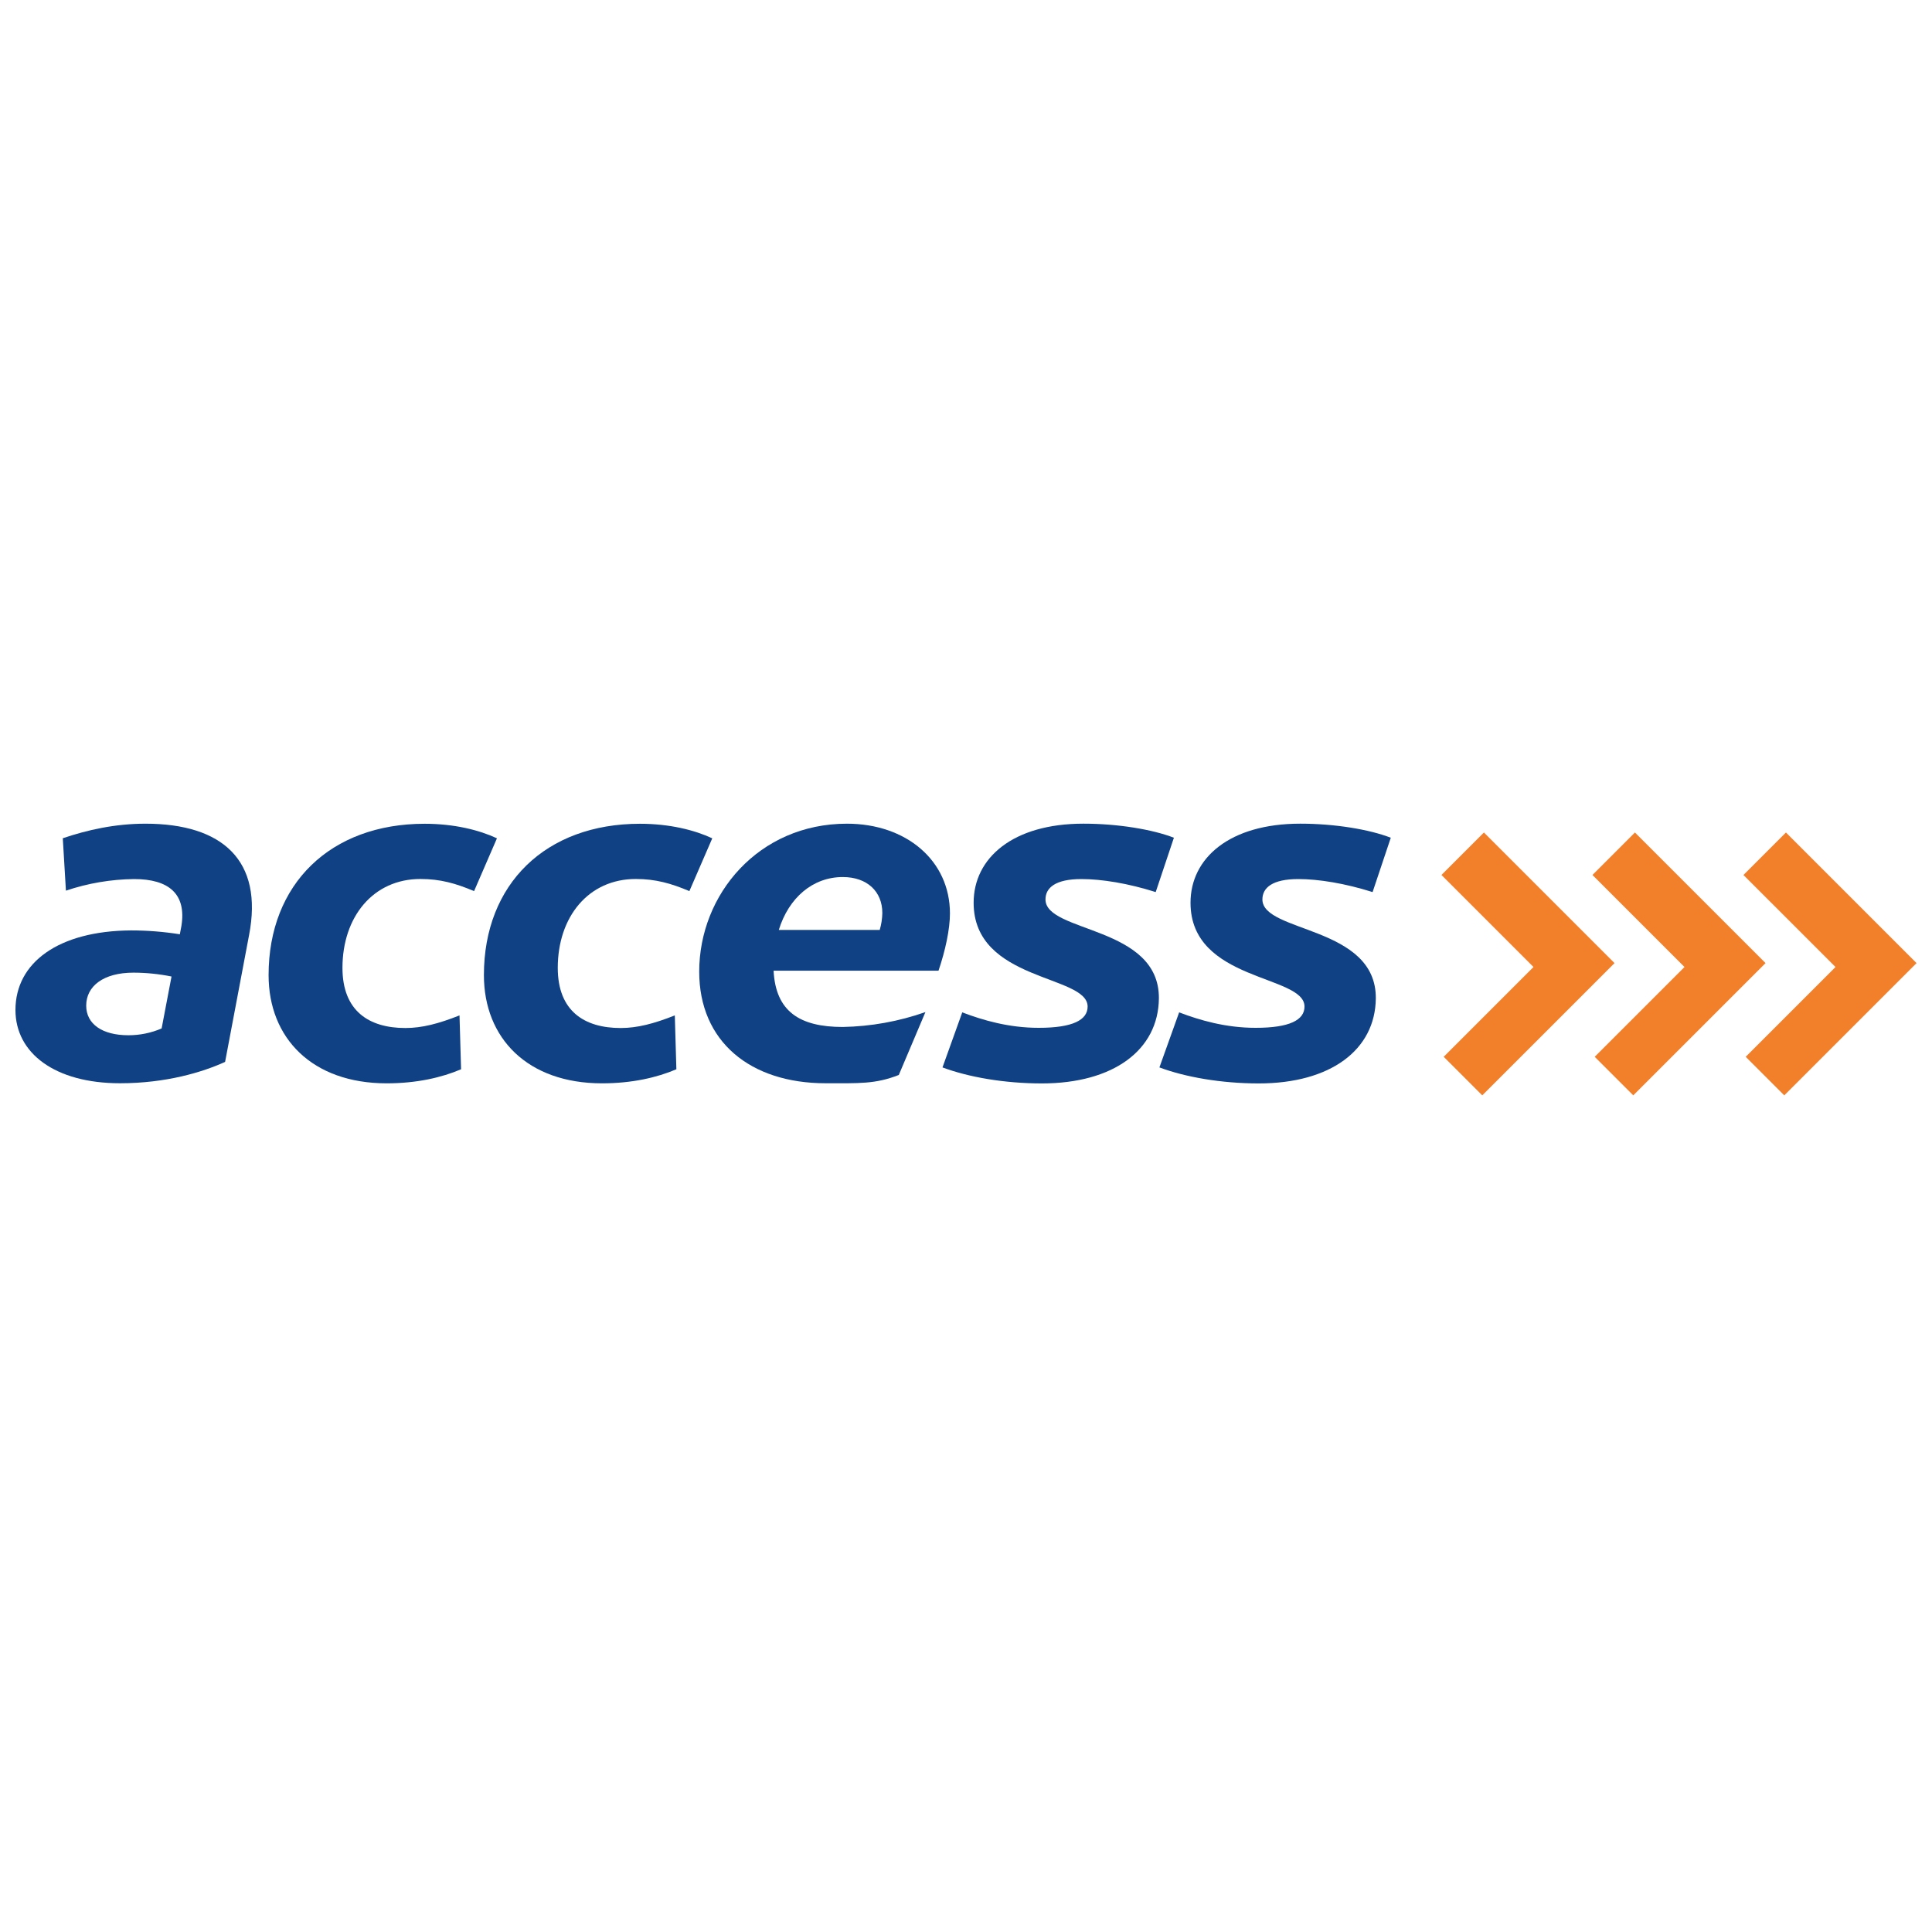
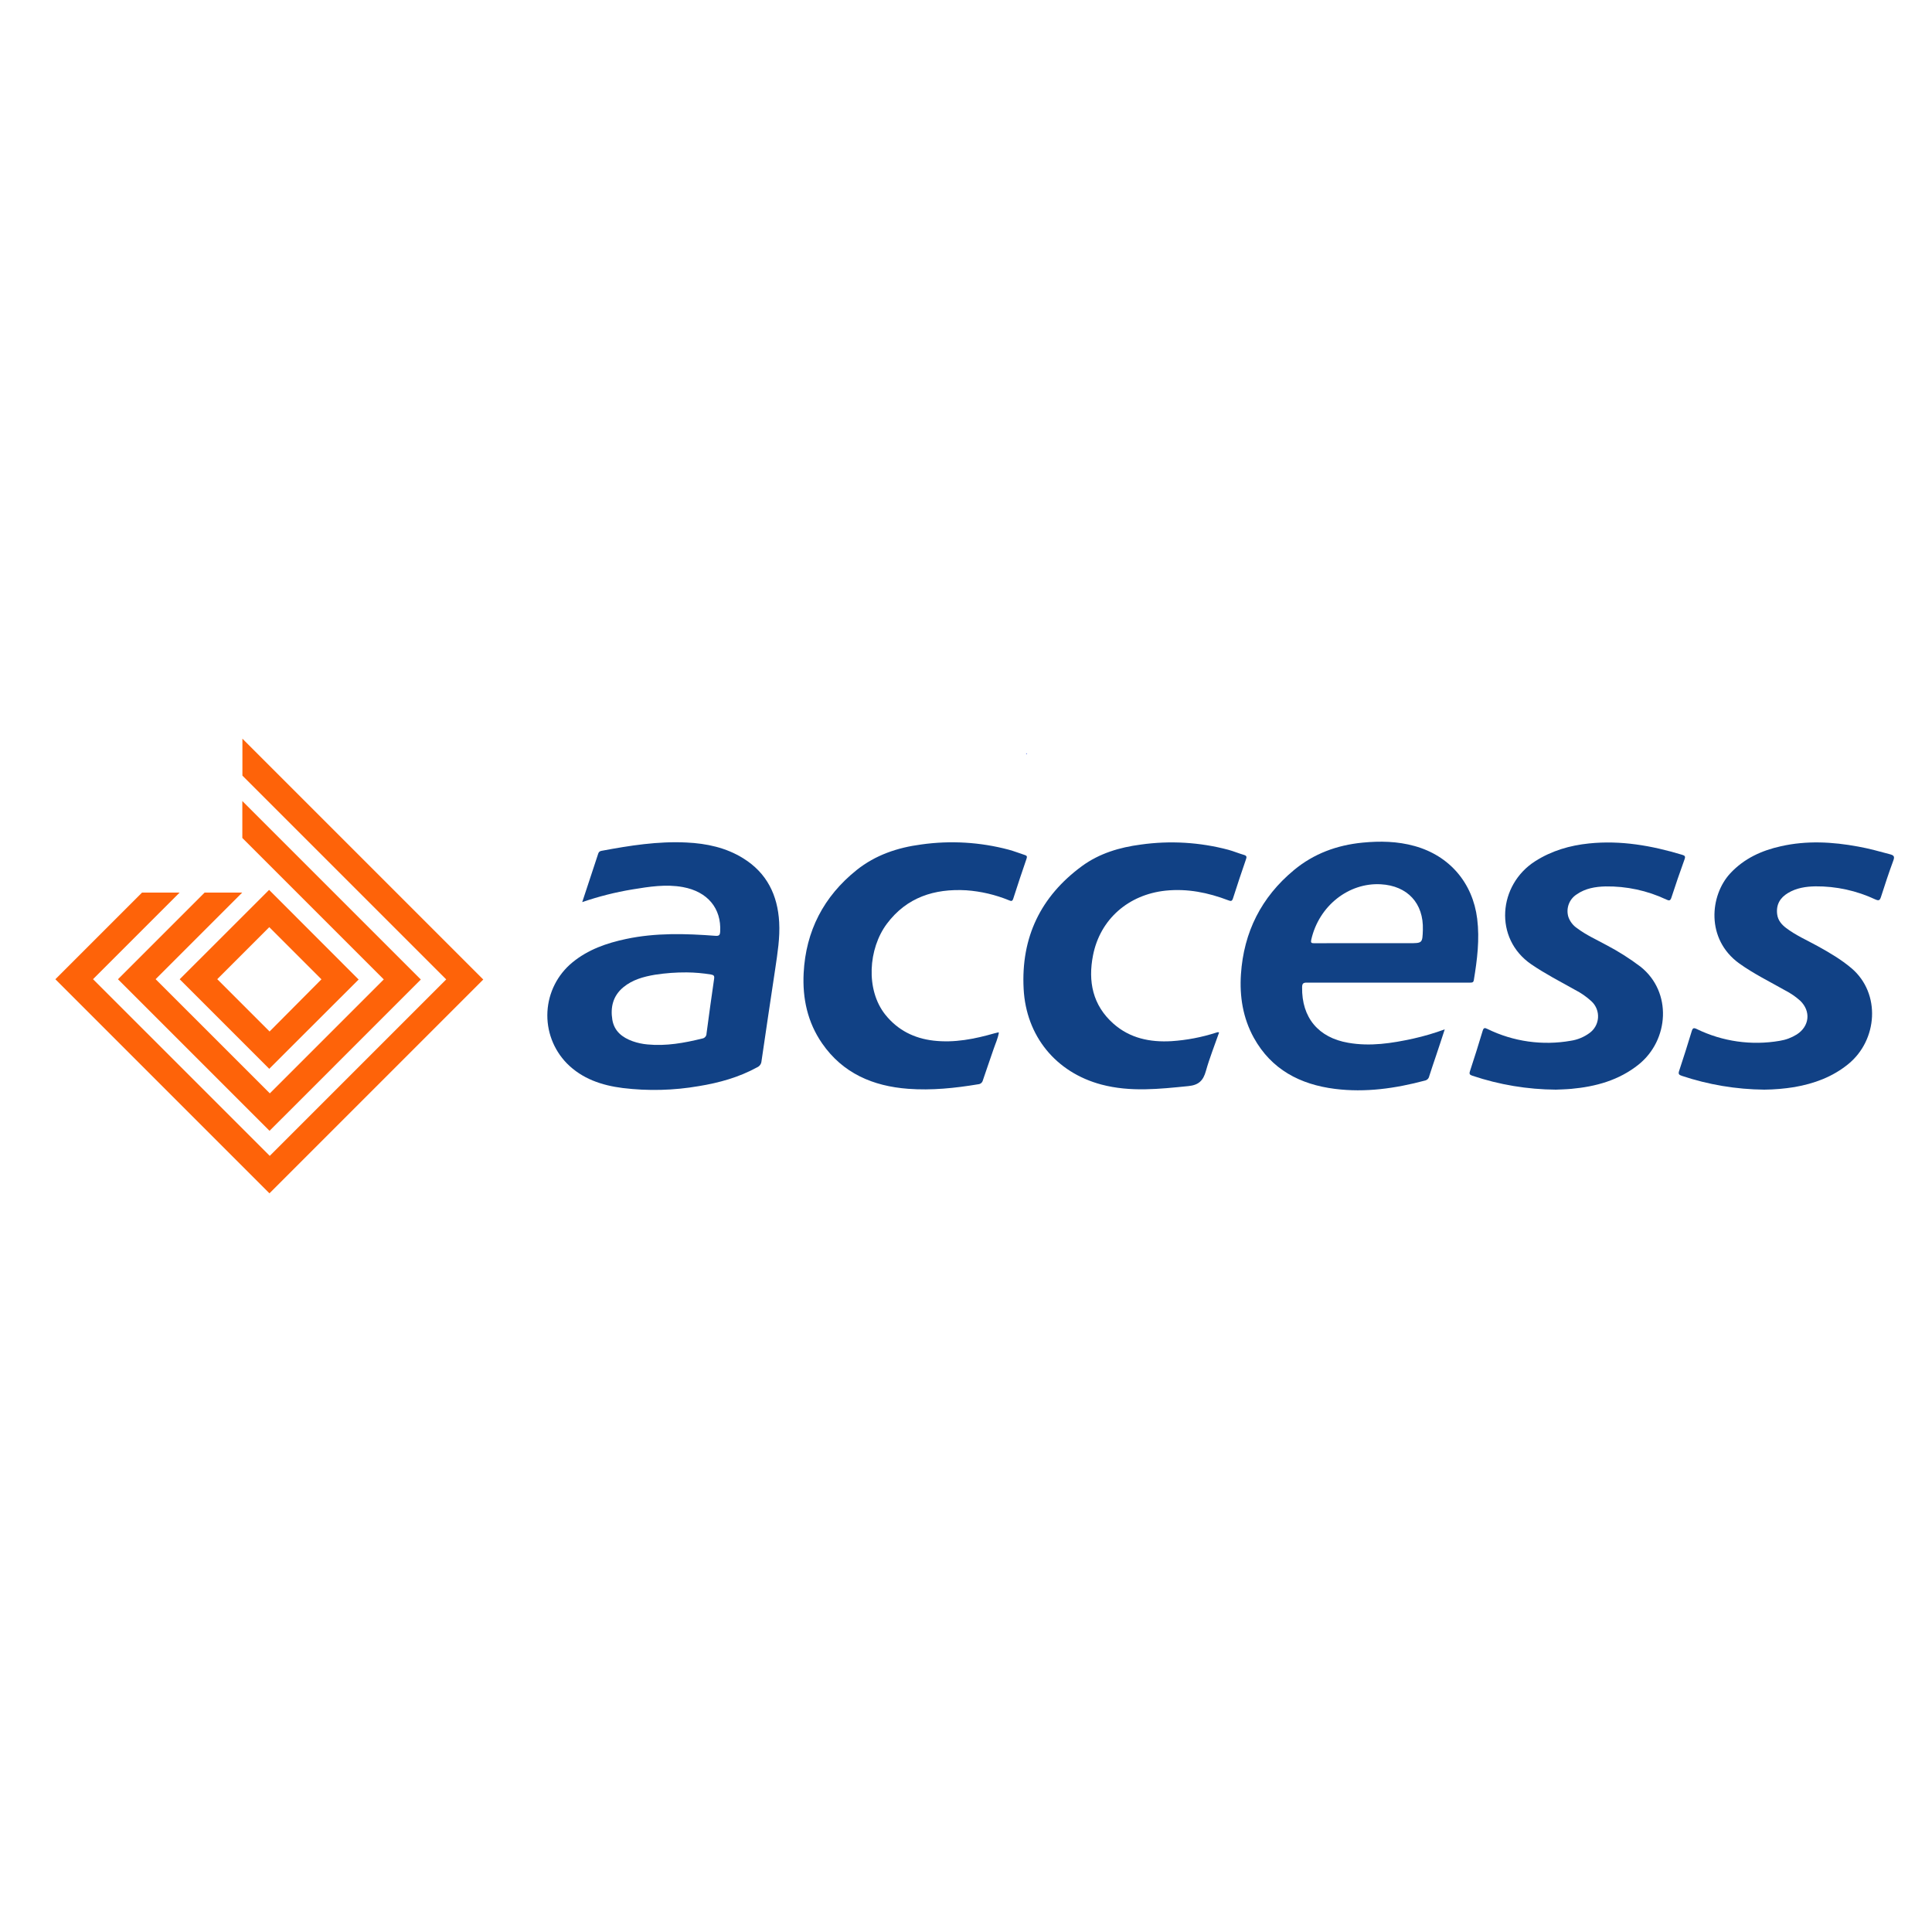
<svg xmlns="http://www.w3.org/2000/svg" viewBox="0 0 1000 1000">
-   <path d="M8,522.77c0-24.61,22.35-40.93,59.77-41.19a161.49,161.49,0,0,1,25.31,2l.81-4.27C96.58,462.75,87.43,455,69.39,455a114.45,114.45,0,0,0-35.27,6L32.5,433.87c12.66-4.27,26.93-7.53,42.81-7.53,39.85,0,61.12,19.08,53.59,57.76l-12.39,65.54c-11.58,5.27-30.43,11.05-54.39,11.05C28.46,560.69,8,545.12,8,522.77Zm80.78-17.33a100.56,100.56,0,0,0-19.66-2c-15.62,0-24.5,7-24.5,17.08,0,9.54,8.35,15.32,21.81,15.32a43.31,43.31,0,0,0,17.23-3.52Z" style="fill:#114185" />
-   <path d="M245.38,461.24c-9.43-4-17.5-6.28-27.74-6.28-24.5,0-40.38,19.59-40.38,46,0,22.35,13.73,31.14,32.58,31.14,8.61,0,17.23-2.26,28-6.53l.81,27.88c-10,4.27-22.89,7.28-38.51,7.28-38.5,0-61.12-23.35-61.12-56,0-47.21,32-78.35,80.78-78.35,15.35,0,28.27,3.26,37.42,7.53Z" style="fill:#114185" />
-   <path d="M356.82,461.24c-9.42-4-17.5-6.28-27.73-6.28-24.5,0-40.39,19.59-40.39,46,0,22.35,13.73,31.14,32.58,31.14,8.62,0,17.23-2.26,28-6.53l.81,27.88c-10,4.27-22.89,7.28-38.5,7.28-38.51,0-61.12-23.35-61.12-56,0-47.21,32-78.35,80.77-78.35,15.35,0,28.27,3.26,37.43,7.53Z" style="fill:#114185" />
-   <path d="M485.77,502.43H400.41c1.08,21.09,13.47,29.13,35.81,29.13A136.62,136.62,0,0,0,479,523.85L465.22,556.4c-12.12,4.78-20.65,4.29-37.88,4.29-39,0-65.43-21.6-65.43-57.76,0-39.93,30.69-76.59,76.47-76.59,30.69,0,53.31,19.08,53.31,46.45C491.69,481.08,489.27,492.13,485.77,502.43Zm-29.08-29.89c0-11.05-7.81-18.58-20.47-18.58-15.61,0-28,10.8-33.11,27.37h52.23A33,33,0,0,0,456.69,472.54Z" style="fill:#114185" />
-   <path d="M559.72,455c-13.46,0-18.58,4.53-18.58,10.55,0,17.33,59,13.56,58.7,51.23-.27,26.62-23.42,44-60.58,44-19.39,0-38-3.26-51.43-8.29L498.06,524c10.5,4,24,8,39.58,8,17.5,0,25.31-4,25.31-11,0-16.57-59-12.81-59-53.74,0-23.1,20.19-40.93,56.81-40.93,18,0,35.81,3,46.85,7.28l-9.42,28.13C584,457.23,570.22,455,559.72,455Z" style="fill:#114185" />
-   <path d="M672,455c-13.46,0-18.58,4.53-18.58,10.55,0,17.33,59,13.56,58.7,51.23-.27,26.62-23.42,44-60.58,44-19.39,0-38-3.26-51.43-8.29L610.32,524c10.5,4,24,8,39.58,8,17.51,0,25.31-4,25.31-11,0-16.57-59-12.81-59-53.74,0-23.1,20.19-40.93,56.81-40.93,18,0,35.81,3,46.85,7.28l-9.42,28.13C696.22,457.23,682.48,455,672,455Z" style="fill:#114185" />
-   <polygon points="992 498.5 972.04 478.54 924.4 430.9 902.41 452.89 950.05 500.53 950.05 500.53 903.57 547 923.54 566.96 970.01 520.49 970.01 520.49 992 498.5" style="fill:#f2802b" />
-   <polygon points="913.84 498.5 893.88 478.54 846.24 430.9 824.25 452.89 871.89 500.53 871.89 500.53 825.41 547 845.38 566.96 891.85 520.49 891.85 520.49 913.84 498.5" style="fill:#f2802b" />
-   <polygon points="835.68 498.5 815.72 478.54 768.08 430.9 746.09 452.89 793.73 500.53 793.73 500.53 747.25 547 767.22 566.96 813.69 520.49 813.69 520.49 835.68 498.5" style="fill:#f2802b" />
+   <path d="M531.1,390.09c.13-.22.28-.22.46,0l-.27.22Z" style="fill:#0124dd" />
+   <path d="M301.36,466.93c2.89-8.74,5.63-17,8.31-25.19.33-1,1-1.23,1.87-1.39,14.47-2.7,29-5,43.78-4.27,10.43.49,20.46,2.62,29.44,8.22,12.18,7.58,17.75,19,18.54,33,.46,8.05-.85,16-2,23.88-2.39,16.06-4.85,32.1-7.16,48.16a3.77,3.77,0,0,1-2.26,3.11c-9.42,5.17-19.64,8-30.14,9.72a135.11,135.11,0,0,1-39.34,1c-10.91-1.37-21.08-4.76-29-12.78a35.5,35.5,0,0,1,2.87-52.24c8.12-6.68,17.72-10,27.83-12.15,15.31-3.24,30.76-2.8,46.22-1.62,1.93.14,2.35-.45,2.44-2.17.69-12.06-6.55-20.72-19.26-23.05-8.82-1.62-17.48-.22-26.14,1.2A159,159,0,0,0,301.36,466.93Zm54.08,36.38A103.16,103.16,0,0,0,339,504.52c-5.88,1-11.59,2.55-16.33,6.45-5.36,4.41-6.79,10.33-5.73,16.85,1,5.95,5.16,9.21,10.55,11.13a31.18,31.18,0,0,0,7.65,1.65c9.64.93,19-.75,28.3-3.05a2.6,2.6,0,0,0,2.26-2.61c1.27-9.45,2.53-18.91,3.93-28.34.24-1.63-.3-1.94-1.66-2.2A81.9,81.9,0,0,0,355.44,503.31Z" style="fill:#114185" />
+   <path d="M747.8,532.79c-1.6,4.86-3,9.21-4.48,13.56-1.18,3.57-2.44,7.11-3.56,10.71a2.84,2.84,0,0,1-2.22,2.24c-15.3,4.08-30.8,6.29-46.6,4.3-18-2.27-32.88-10-42-26.51-5.61-10.22-7.39-21.35-6.63-32.82,1.45-21.82,10.54-39.91,27.44-53.92,10.27-8.52,22.25-12.9,35.43-14.2,9.09-.89,18.13-.72,27,1.75,18.06,5,30.1,19.05,32.41,37.65,1.33,10.69,0,21.19-1.73,31.7-.21,1.31-.87,1.35-1.87,1.35-4.85,0-9.71,0-14.56,0q-35,0-70,0c-1.88,0-2.43.46-2.46,2.39-.26,15.72,8.42,26.1,23.87,28.75,11.42,2,22.53.27,33.62-2.15A129.65,129.65,0,0,0,747.8,532.79ZM707,488.19h22.4c6.84,0,6.84,0,7.07-6.84.47-13.85-8-22.88-21.77-23.65-16.47-.93-32,11-36,28.7-.33,1.47,0,1.83,1.5,1.82C689.11,488.15,698,488.19,707,488.19Z" style="fill:#114185" />
+   <path d="M805.3,564a138.61,138.61,0,0,1-43.18-7.2c-1.39-.48-1.76-.88-1.26-2.39q3.43-10.39,6.57-20.88c.52-1.72,1.13-1.58,2.51-.92a70.32,70.32,0,0,0,43.13,6.08,21.85,21.85,0,0,0,9.52-3.9,10.61,10.61,0,0,0,1.18-16.49,37.76,37.76,0,0,0-8.48-5.92c-7.65-4.28-15.43-8.29-22.7-13.25-19.53-13.37-17.15-41.2,2.08-53.41,8.52-5.41,17.85-8.12,27.76-9.15,16.52-1.71,32.49,1.12,48.23,5.86,1.44.43,1.81.82,1.26,2.35-2.37,6.57-4.66,13.18-6.81,19.83-.57,1.75-1.25,1.62-2.6,1A71.21,71.21,0,0,0,831,458.81c-5.28.13-10.43,1-14.9,4.12a10.29,10.29,0,0,0-4.3,11.71,11.78,11.78,0,0,0,4.63,5.89c4.63,3.48,9.93,5.83,15,8.61a125.21,125.21,0,0,1,17.7,11.22c16.48,13.08,14.81,38-1,50.66-10.2,8.15-22.14,11.41-34.84,12.57C810.1,563.87,806.93,563.92,805.3,564Z" style="fill:#114185" />
+   <path d="M913.17,564a138.91,138.91,0,0,1-42.61-7.13c-1.59-.53-2-1-1.41-2.68,2.26-6.78,4.4-13.6,6.48-20.44.5-1.66,1-1.9,2.62-1.12a70.67,70.67,0,0,0,42.92,6.1,23.58,23.58,0,0,0,8.81-3.28c6.63-4.23,7.44-12,1.84-17.44a36.65,36.65,0,0,0-7.77-5.35c-8-4.54-16.31-8.6-23.84-14C882.84,486.11,885,463.4,895.62,452c7.16-7.67,16.2-11.79,26.23-14,13.31-3,26.61-2.28,39.9.18,5.6,1,11.08,2.52,16.56,4,1.82.51,2.48,1.05,1.71,3.13-2.31,6.27-4.41,12.61-6.45,19-.57,1.75-1.14,2-2.86,1.25a71.64,71.64,0,0,0-31.06-6.79c-5,.09-9.83.83-14.19,3.45-4.13,2.47-6.22,6.06-5.6,11,.39,3.14,2.28,5.33,4.66,7.13,5,3.79,10.75,6.29,16.19,9.29,6.2,3.43,12.32,7,17.73,11.61,15.16,13,13.45,37.1-1.76,49.5-8.17,6.67-17.65,10.13-27.88,11.92A103.08,103.08,0,0,1,913.17,564Z" style="fill:#114185" />
+   <path d="M517,534.56c-.51,3-1.8,5.69-2.75,8.52-1.81,5.39-3.74,10.73-5.53,16.13a2.63,2.63,0,0,1-2.36,2c-12,2-24.13,3.27-36.32,2.35-18.19-1.37-33.79-8-44.51-23.5-7.56-10.92-10.23-23.33-9.56-36.4,1.12-21.8,10.36-39.64,27.39-53.3,9.76-7.82,21.24-11.66,33.47-13.26a114,114,0,0,1,45.33,2.71c2.82.77,5.54,1.85,8.31,2.75,1,.32,1.26.75.89,1.84-2.36,6.9-4.7,13.82-6.91,20.77-.49,1.53-1.18,1.22-2.17.83a71.85,71.85,0,0,0-22.15-5.19c-16.47-.93-30.79,3.6-41.07,17.31-9.63,12.85-11.12,34.19-.81,47.09,6.41,8,14.87,12.24,24.91,13.41,10.83,1.26,21.3-.83,31.64-3.8.66-.19,1.33-.32,2-.48Z" style="fill:#114185" />
+   <path d="M631,534.42c-2.3,6.62-4.94,13.17-6.83,19.93-1.37,4.93-3.68,7.27-9.06,7.81-15,1.5-30,3.18-45-.79-23.59-6.27-39-25.09-40.28-49.55-1.4-26.58,8.78-47.82,30.19-63.53,9-6.59,19.5-9.71,30.46-11.14a114.33,114.33,0,0,1,45.32,2.7c2.74.75,5.37,1.87,8.1,2.66,1.43.42,1.47,1.07,1,2.32-2.29,6.69-4.56,13.38-6.69,20.12-.51,1.61-1.12,1.55-2.43,1.05-10.48-4-21.2-6.17-32.51-5-19.21,2.06-33.83,14.76-37.52,33.45-2.66,13.49-.22,25.83,10.53,35.38,8.57,7.6,19,9.72,30.11,9.07a95.84,95.84,0,0,0,23.06-4.4C629.9,534.42,630.3,534.05,631,534.42Z" style="fill:#114185" />
+   <polygon points="250.04 506.9 125.47 382.33 125.47 401.45 230.92 506.9 230.96 506.94 139.62 598.28 139.51 598.17 48.23 506.9 48.15 506.82 92.96 462.01 73.51 462.01 28.66 506.86 28.7 506.9 139.47 617.67 139.51 617.63 250.14 507 250.04 506.9" style="fill:#fe6309" />
+   <polygon points="125.43 414.61 125.43 433.73 198.64 506.94 139.66 565.92 80.63 506.9 80.55 506.82 125.36 462.01 105.91 462.01 61.06 506.86 61.1 506.9 129.89 575.69 139.51 585.31 149.29 575.54 217.82 507 125.43 414.61" style="fill:#fe6309" />
+   <path d="M185.53,506.9,149,470.33l-9.72-9.72-9.56,9.56L93,506.86l0,0,36.74,36.74,9.62,9.62,9.76-9.77L185.63,507Zm-46,27-27-27-.08-.08,26.93-26.93,27,27,0,0Z" style="fill:#fe6309" />
</svg>
